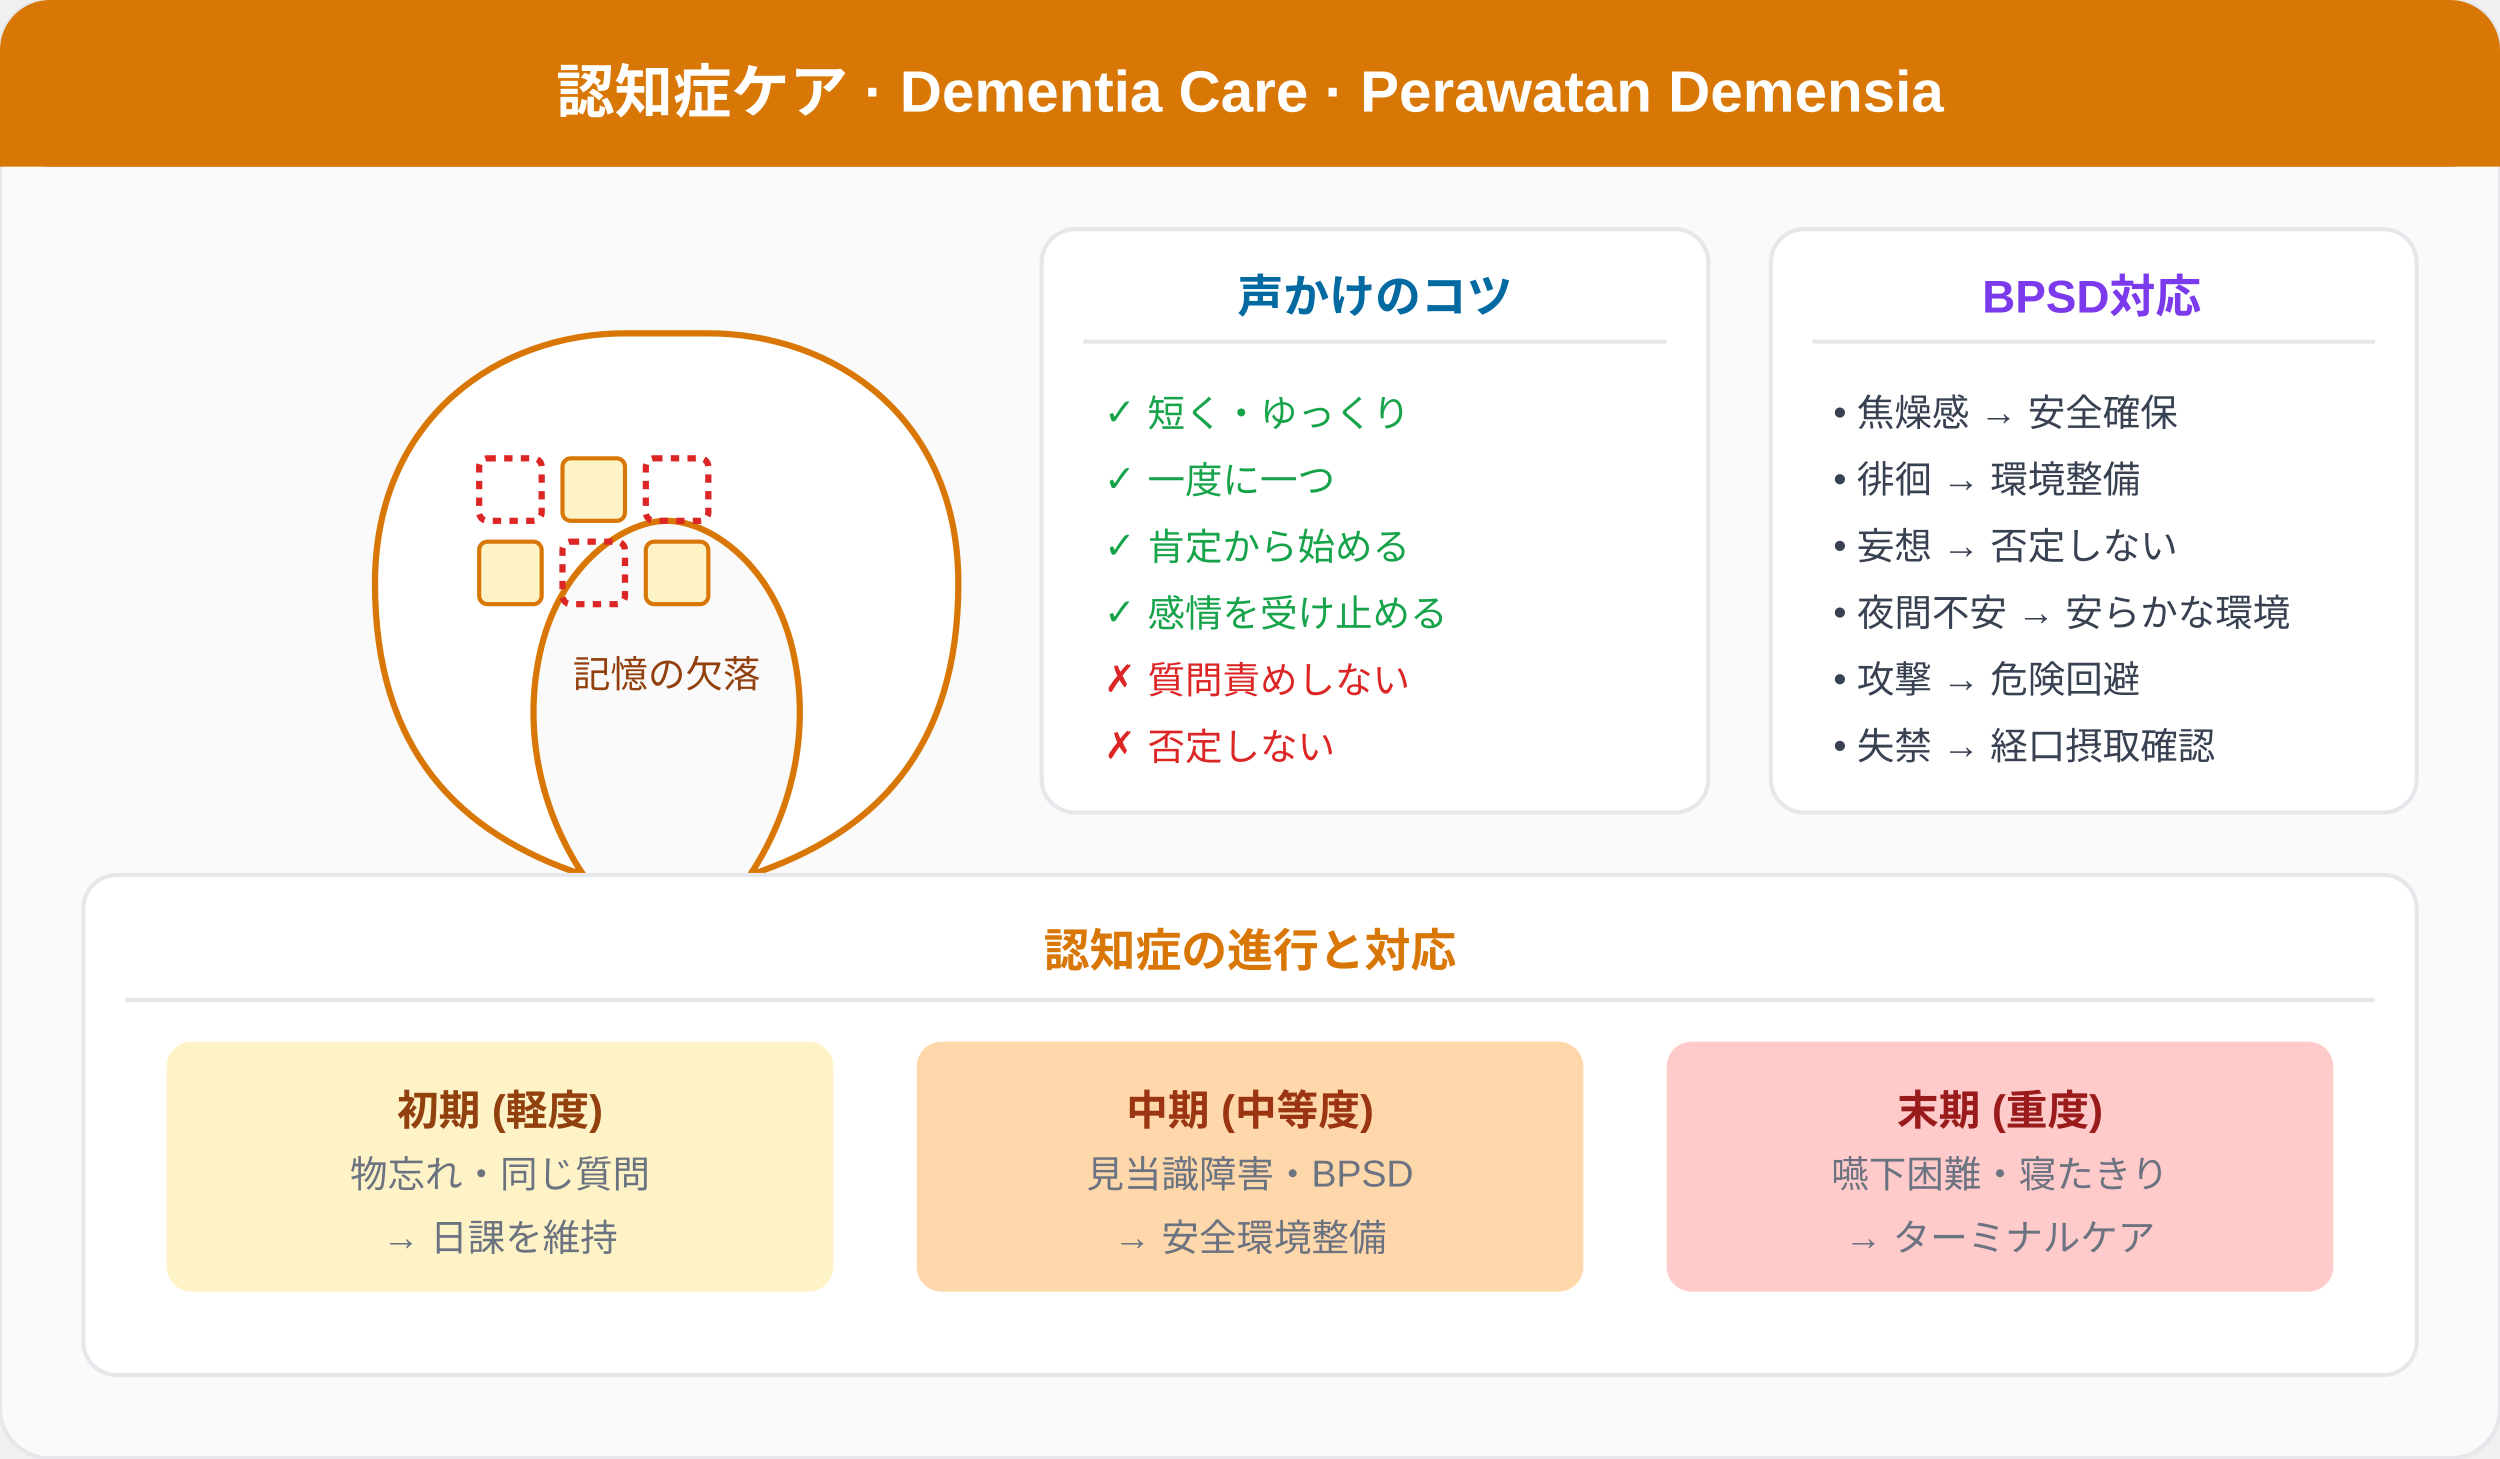
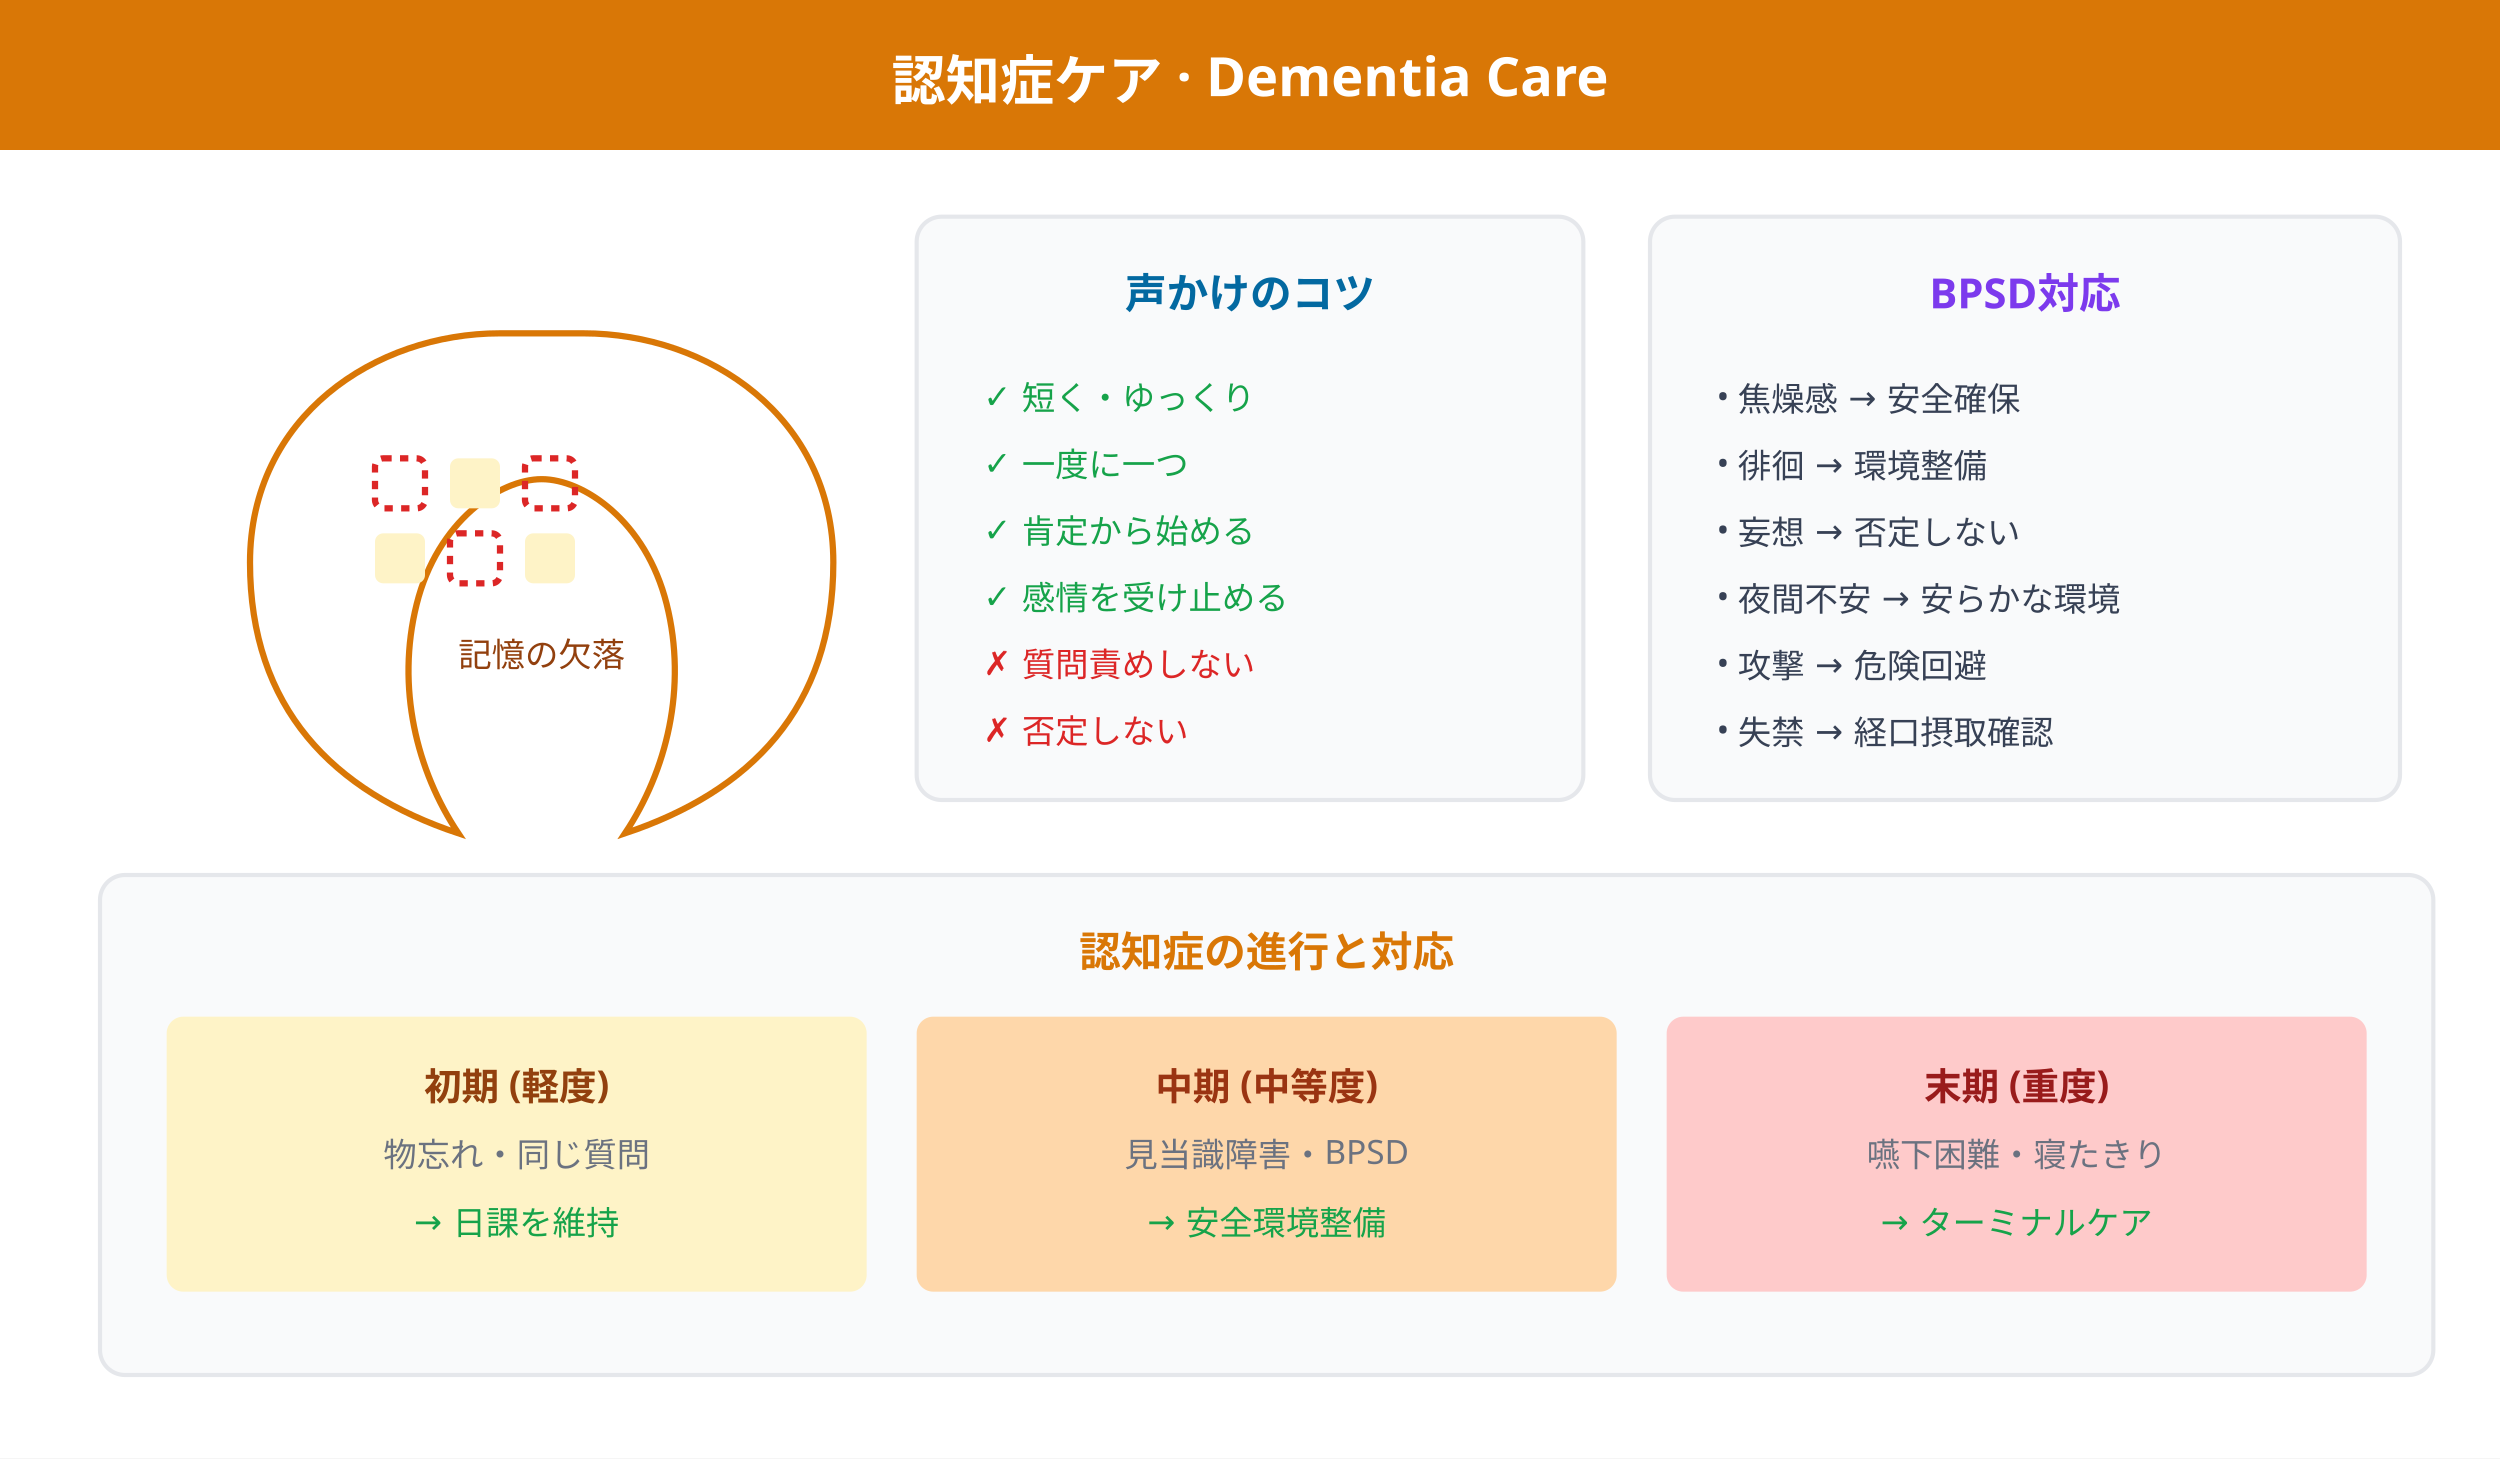
<svg xmlns="http://www.w3.org/2000/svg" viewBox="0 0 600 350">
-   <rect width="600" height="350" rx="12" fill="#FAFAFA" stroke="#E5E7EB" stroke-width="1" />
-   <rect x="0" y="0" width="600" height="40" rx="12" fill="#D97706" />
-   <rect x="0" y="20" width="600" height="20" fill="#D97706" />
-   <text x="300" y="27" text-anchor="middle" font-family="Arial, sans-serif" font-size="14" font-weight="bold" fill="#FFF">認知症ケア · Dementia Care · Perawatan Demensia</text>
-   <path d="M150 80 C120 80, 90 100, 90 140 C90 180, 110 200, 140 210 C130 195, 125 175, 130 155 C135 135, 150 125, 160 125 C170 125, 185 135, 190 155 C195 175, 190 195, 180 210 C210 200, 230 180, 230 140 C230 100, 200 80, 170 80Z" fill="#FFF" stroke="#D97706" stroke-width="1.5" />
-   <rect x="115" y="110" width="15" height="15" rx="2" fill="none" stroke="#DC2626" stroke-width="1.5" stroke-dasharray="2,2" />
-   <rect x="135" y="110" width="15" height="15" rx="2" fill="#FEF3C7" stroke="#D97706" stroke-width="1" />
-   <rect x="155" y="110" width="15" height="15" rx="2" fill="none" stroke="#DC2626" stroke-width="1.5" stroke-dasharray="2,2" />
-   <rect x="115" y="130" width="15" height="15" rx="2" fill="#FEF3C7" stroke="#D97706" stroke-width="1" />
-   <rect x="135" y="130" width="15" height="15" rx="2" fill="none" stroke="#DC2626" stroke-width="1.5" stroke-dasharray="2,2" />
-   <rect x="155" y="130" width="15" height="15" rx="2" fill="#FEF3C7" stroke="#D97706" stroke-width="1" />
-   <text x="160" y="165" text-anchor="middle" font-family="Arial, sans-serif" font-size="9" fill="#92400E">記憶の欠落</text>
-   <rect x="250" y="55" width="160" height="140" rx="8" fill="#FFF" stroke="#E5E7EB" stroke-width="1" />
-   <text x="330" y="75" text-anchor="middle" font-family="Arial, sans-serif" font-size="11" font-weight="bold" fill="#0369A1">声かけのコツ</text>
-   <line x1="260" y1="82" x2="400" y2="82" stroke="#E5E7EB" stroke-width="1" />
-   <text x="265" y="102" font-family="Arial, sans-serif" font-size="9" fill="#16A34A">✓ 短く・ゆっくり</text>
-   <text x="265" y="118" font-family="Arial, sans-serif" font-size="9" fill="#16A34A">✓ 一度に一つ</text>
-   <text x="265" y="134" font-family="Arial, sans-serif" font-size="9" fill="#16A34A">✓ 肯定から始める</text>
-   <text x="265" y="150" font-family="Arial, sans-serif" font-size="9" fill="#16A34A">✓ 感情を受け止める</text>
-   <text x="265" y="166" font-family="Arial, sans-serif" font-size="9" fill="#DC2626">✗ 質問責めしない</text>
-   <text x="265" y="182" font-family="Arial, sans-serif" font-size="9" fill="#DC2626">✗ 否定しない</text>
-   <rect x="425" y="55" width="155" height="140" rx="8" fill="#FFF" stroke="#E5E7EB" stroke-width="1" />
-   <text x="502" y="75" text-anchor="middle" font-family="Arial, sans-serif" font-size="11" font-weight="bold" fill="#7C3AED">BPSD対応</text>
-   <line x1="435" y1="82" x2="570" y2="82" stroke="#E5E7EB" stroke-width="1" />
-   <text x="440" y="102" font-family="Arial, sans-serif" font-size="9" fill="#374151">• 焦燥感 → 安全確保</text>
-   <text x="440" y="118" font-family="Arial, sans-serif" font-size="9" fill="#374151">• 徘徊 → 環境整備</text>
-   <text x="440" y="134" font-family="Arial, sans-serif" font-size="9" fill="#374151">• 妄想 → 否定しない</text>
-   <text x="440" y="150" font-family="Arial, sans-serif" font-size="9" fill="#374151">• 夜間不安 → 安らかな環境</text>
-   <text x="440" y="166" font-family="Arial, sans-serif" font-size="9" fill="#374151">• 攻撃 → 危険回避</text>
-   <text x="440" y="182" font-family="Arial, sans-serif" font-size="9" fill="#374151">• 失禁 → 経口摂取確認</text>
-   <rect x="20" y="210" width="560" height="120" rx="8" fill="#FFF" stroke="#E5E7EB" stroke-width="1" />
-   <text x="300" y="232" text-anchor="middle" font-family="Arial, sans-serif" font-size="11" font-weight="bold" fill="#D97706">認知症の進行と対応</text>
-   <line x1="30" y1="240" x2="570" y2="240" stroke="#E5E7EB" stroke-width="1" />
-   <rect x="40" y="250" width="160" height="60" rx="6" fill="#FEF3C7" />
-   <text x="120" y="270" text-anchor="middle" font-family="Arial, sans-serif" font-size="10" font-weight="bold" fill="#92400E">初期 (軽度)</text>
-   <text x="120" y="285" text-anchor="middle" font-family="Arial, sans-serif" font-size="9" fill="#6B7280">物忘れ・同じ質問</text>
-   <text x="120" y="300" text-anchor="middle" font-family="Arial, sans-serif" font-size="9" fill="#6B7280">→ 日課を維持</text>
-   <rect x="220" y="250" width="160" height="60" rx="6" fill="#FED7AA" />
-   <text x="300" y="270" text-anchor="middle" font-family="Arial, sans-serif" font-size="10" font-weight="bold" fill="#9A3412">中期 (中等度)</text>
-   <text x="300" y="285" text-anchor="middle" font-family="Arial, sans-serif" font-size="9" fill="#6B7280">見当識障害・BPSD</text>
-   <text x="300" y="300" text-anchor="middle" font-family="Arial, sans-serif" font-size="9" fill="#6B7280">→ 安全環境整備</text>
-   <rect x="400" y="250" width="160" height="60" rx="6" fill="#FECACA" />
-   <text x="480" y="270" text-anchor="middle" font-family="Arial, sans-serif" font-size="10" font-weight="bold" fill="#991B1B">末期 (重度)</text>
-   <text x="480" y="285" text-anchor="middle" font-family="Arial, sans-serif" font-size="9" fill="#6B7280">嚥下困難・寝たきり</text>
-   <text x="480" y="300" text-anchor="middle" font-family="Arial, sans-serif" font-size="9" fill="#6B7280">→ ターミナルケア</text>
+   <rect width="600" height="350" fill="#FFF" />
+   <rect x="0" y="0" width="600" height="36" fill="#D97706" />
+   <text x="300" y="24" text-anchor="middle" font-family="system-ui, sans-serif" font-size="13" font-weight="600" fill="#FFF">認知症ケア · Dementia Care</text>
+   <path d="M120 80 C90 80, 60 100, 60 135 C60 170, 80 190, 110 200 C100 185, 95 165, 100 145 C105 125, 120 115, 130 115 C140 115, 155 125, 160 145 C165 165, 160 185, 150 200 C180 190, 200 170, 200 135 C200 100, 170 80, 140 80Z" fill="#FFF" stroke="#D97706" stroke-width="1.5" />
+   <rect x="90" y="110" width="12" height="12" rx="2" fill="none" stroke="#DC2626" stroke-width="1.5" stroke-dasharray="2,2" />
+   <rect x="108" y="110" width="12" height="12" rx="2" fill="#FEF3C7" />
+   <rect x="126" y="110" width="12" height="12" rx="2" fill="none" stroke="#DC2626" stroke-width="1.5" stroke-dasharray="2,2" />
+   <rect x="90" y="128" width="12" height="12" rx="2" fill="#FEF3C7" />
+   <rect x="108" y="128" width="12" height="12" rx="2" fill="none" stroke="#DC2626" stroke-width="1.5" stroke-dasharray="2,2" />
+   <rect x="126" y="128" width="12" height="12" rx="2" fill="#FEF3C7" />
+   <text x="130" y="160" text-anchor="middle" font-family="system-ui, sans-serif" font-size="8" fill="#92400E">記憶の欠落</text>
+   <rect x="220" y="52" width="160" height="140" rx="6" fill="#F9FAFB" stroke="#E5E7EB" />
+   <text x="300" y="74" text-anchor="middle" font-family="system-ui, sans-serif" font-size="10" font-weight="600" fill="#0369A1">声かけのコツ</text>
+   <text x="236" y="98" font-family="system-ui, sans-serif" font-size="8" fill="#16A34A">✓ 短く・ゆっくり</text>
+   <text x="236" y="114" font-family="system-ui, sans-serif" font-size="8" fill="#16A34A">✓ 一度に一つ</text>
+   <text x="236" y="130" font-family="system-ui, sans-serif" font-size="8" fill="#16A34A">✓ 肯定から始める</text>
+   <text x="236" y="146" font-family="system-ui, sans-serif" font-size="8" fill="#16A34A">✓ 感情を受け止める</text>
+   <text x="236" y="162" font-family="system-ui, sans-serif" font-size="8" fill="#DC2626">✗ 質問責めしない</text>
+   <text x="236" y="178" font-family="system-ui, sans-serif" font-size="8" fill="#DC2626">✗ 否定しない</text>
+   <rect x="396" y="52" width="180" height="140" rx="6" fill="#F9FAFB" stroke="#E5E7EB" />
+   <text x="486" y="74" text-anchor="middle" font-family="system-ui, sans-serif" font-size="10" font-weight="600" fill="#7C3AED">BPSD対応</text>
+   <text x="412" y="98" font-family="system-ui, sans-serif" font-size="8" fill="#374155">• 焦燥感 → 安全確保</text>
+   <text x="412" y="114" font-family="system-ui, sans-serif" font-size="8" fill="#374155">• 徘徊 → 環境整備</text>
+   <text x="412" y="130" font-family="system-ui, sans-serif" font-size="8" fill="#374155">• 妄想 → 否定しない</text>
+   <text x="412" y="146" font-family="system-ui, sans-serif" font-size="8" fill="#374155">• 夜間不安 → 安らかな環境</text>
+   <text x="412" y="162" font-family="system-ui, sans-serif" font-size="8" fill="#374155">• 攻撃 → 危険回避</text>
+   <text x="412" y="178" font-family="system-ui, sans-serif" font-size="8" fill="#374155">• 失禁 → 経口摂取確認</text>
+   <rect x="24" y="210" width="560" height="120" rx="6" fill="#F9FAFB" stroke="#E5E7EB" />
+   <text x="304" y="232" text-anchor="middle" font-family="system-ui, sans-serif" font-size="10" font-weight="600" fill="#D97706">認知症の進行と対応</text>
+   <rect x="40" y="244" width="168" height="66" rx="4" fill="#FEF3C7" />
+   <text x="124" y="264" text-anchor="middle" font-family="system-ui, sans-serif" font-size="9" font-weight="600" fill="#92400E">初期 (軽度)</text>
+   <text x="124" y="280" text-anchor="middle" font-family="system-ui, sans-serif" font-size="8" fill="#6B7280">物忘れ・同じ質問</text>
+   <text x="124" y="296" text-anchor="middle" font-family="system-ui, sans-serif" font-size="8" fill="#16A34A">→ 日課を維持</text>
+   <rect x="220" y="244" width="168" height="66" rx="4" fill="#FED7AA" />
+   <text x="304" y="264" text-anchor="middle" font-family="system-ui, sans-serif" font-size="9" font-weight="600" fill="#9A3412">中期 (中等度)</text>
+   <text x="304" y="280" text-anchor="middle" font-family="system-ui, sans-serif" font-size="8" fill="#6B7280">見当識障害・BPSD</text>
+   <text x="304" y="296" text-anchor="middle" font-family="system-ui, sans-serif" font-size="8" fill="#16A34A">→ 安全環境整備</text>
+   <rect x="400" y="244" width="168" height="66" rx="4" fill="#FECACA" />
+   <text x="484" y="264" text-anchor="middle" font-family="system-ui, sans-serif" font-size="9" font-weight="600" fill="#991B1B">末期 (重度)</text>
+   <text x="484" y="280" text-anchor="middle" font-family="system-ui, sans-serif" font-size="8" fill="#6B7280">嚥下困難・寝たきり</text>
+   <text x="484" y="296" text-anchor="middle" font-family="system-ui, sans-serif" font-size="8" fill="#16A34A">→ ターミナルケア</text>
</svg>
